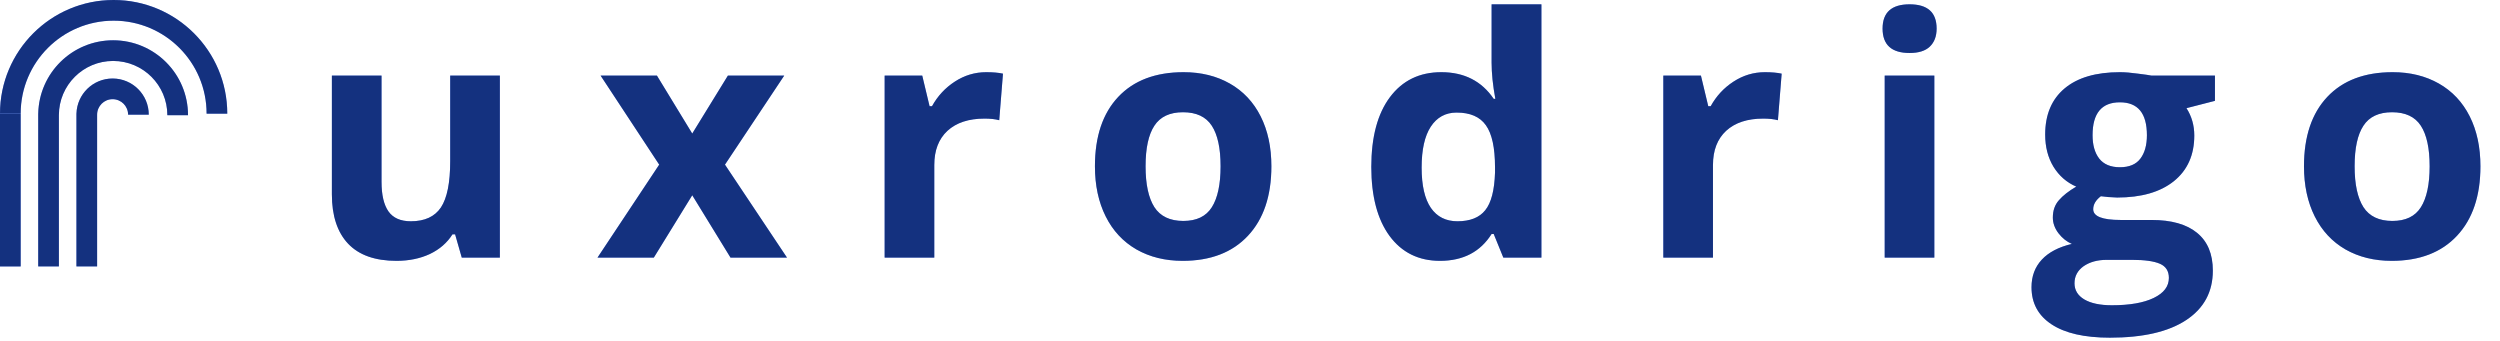
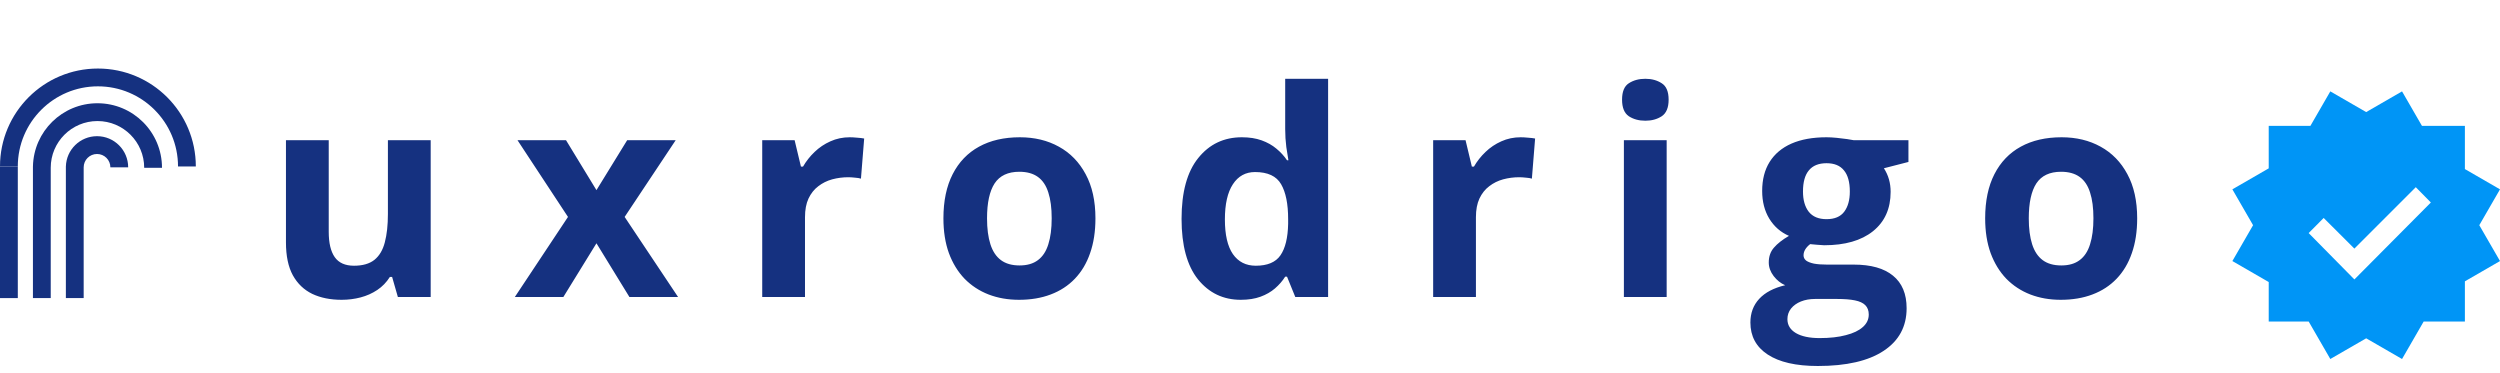
- <svg xmlns="http://www.w3.org/2000/svg" width="660" height="90" viewBox="0 0 660 90" fill="none">
-   <path d="M5.455 30C5.455 16.444 16.444 5.455 30 5.455C43.556 5.455 54.545 16.444 54.545 30H60C60 13.431 46.569 0 30 0C13.431 0 7.88669e-05 13.431 7.88669e-05 30H5.455Z" fill="#2962FF" />
-   <path d="M5.455 30C5.455 16.444 16.444 5.455 30 5.455C43.556 5.455 54.545 16.444 54.545 30H60C60 13.431 46.569 0 30 0C13.431 0 7.88669e-05 13.431 7.88669e-05 30H5.455Z" fill="black" fill-opacity="0.5" />
-   <path d="M5.455 70.336L5.455 30H7.88669e-05L0 70.336H5.455Z" fill="#2962FF" />
-   <path d="M5.455 70.336L5.455 30H7.88669e-05L0 70.336H5.455Z" fill="black" fill-opacity="0.5" />
-   <path d="M15.545 30.409C15.545 22.501 21.956 16.091 29.864 16.091C37.771 16.091 44.182 22.501 44.182 30.409H49.636C49.636 19.489 40.784 10.636 29.864 10.636C19.08 10.636 10.313 19.269 10.095 30H10.091V70.336H15.545L15.545 30.409Z" fill="#2962FF" />
-   <path d="M15.545 30.409C15.545 22.501 21.956 16.091 29.864 16.091C37.771 16.091 44.182 22.501 44.182 30.409H49.636C49.636 19.489 40.784 10.636 29.864 10.636C19.08 10.636 10.313 19.269 10.095 30H10.091V70.336H15.545L15.545 30.409Z" fill="black" fill-opacity="0.5" />
-   <path d="M29.728 26.182C27.468 26.182 25.637 28.014 25.637 30.273L25.637 70.336H20.182V30H20.186C20.33 24.854 24.547 20.727 29.728 20.727C34.999 20.727 39.273 25.001 39.273 30.273H33.819C33.819 28.014 31.987 26.182 29.728 26.182Z" fill="#2962FF" />
-   <path d="M29.728 26.182C27.468 26.182 25.637 28.014 25.637 30.273L25.637 70.336H20.182V30H20.186C20.33 24.854 24.547 20.727 29.728 20.727C34.999 20.727 39.273 25.001 39.273 30.273H33.819C33.819 28.014 31.987 26.182 29.728 26.182Z" fill="black" fill-opacity="0.5" />
-   <path d="M121.906 68L120.145 61.855H119.457C118.053 64.09 116.062 65.823 113.484 67.055C110.906 68.258 107.97 68.859 104.676 68.859C99.033 68.859 94.779 67.356 91.914 64.348C89.049 61.311 87.617 56.957 87.617 51.285V19.961H100.723V48.02C100.723 51.486 101.339 54.092 102.57 55.84C103.802 57.559 105.764 58.418 108.457 58.418C112.124 58.418 114.773 57.2 116.406 54.766C118.039 52.302 118.855 48.234 118.855 42.562V19.961H131.961V68H121.906ZM174.031 43.465L158.562 19.961H173.429L182.753 35.258L192.164 19.961H207.031L191.39 43.465L207.761 68H192.851L182.753 51.543L172.613 68H157.746L174.031 43.465ZM260.358 19.059C262.134 19.059 263.61 19.188 264.784 19.445L263.796 31.734C262.736 31.448 261.447 31.305 259.929 31.305C255.746 31.305 252.481 32.379 250.132 34.527C247.812 36.676 246.651 39.684 246.651 43.551V68H233.546V19.961H243.472L245.405 28.039H246.05C247.539 25.346 249.545 23.184 252.065 21.551C254.615 19.889 257.379 19.059 260.358 19.059ZM302.428 43.895C302.428 48.65 303.202 52.245 304.749 54.68C306.324 57.115 308.874 58.332 312.397 58.332C315.892 58.332 318.398 57.129 319.917 54.723C321.463 52.288 322.237 48.678 322.237 43.895C322.237 39.139 321.463 35.573 319.917 33.195C318.37 30.818 315.835 29.629 312.311 29.629C308.816 29.629 306.295 30.818 304.749 33.195C303.202 35.544 302.428 39.111 302.428 43.895ZM335.643 43.895C335.643 51.715 333.581 57.831 329.456 62.242C325.331 66.654 319.587 68.859 312.225 68.859C307.613 68.859 303.545 67.857 300.022 65.852C296.499 63.818 293.792 60.91 291.901 57.129C290.01 53.348 289.065 48.936 289.065 43.895C289.065 36.046 291.113 29.944 295.21 25.59C299.306 21.236 305.064 19.059 312.483 19.059C317.095 19.059 321.163 20.061 324.686 22.066C328.21 24.072 330.917 26.951 332.807 30.703C334.698 34.456 335.643 38.853 335.643 43.895ZM380.162 68.859C374.519 68.859 370.079 66.668 366.842 62.285C363.634 57.902 362.029 51.829 362.029 44.066C362.029 36.189 363.662 30.059 366.928 25.676C370.222 21.264 374.748 19.059 380.506 19.059C386.55 19.059 391.162 21.408 394.342 26.105H394.772C394.113 22.525 393.783 19.331 393.783 16.523V1.141H406.932V68H396.877L394.342 61.77H393.783C390.804 66.496 386.264 68.859 380.162 68.859ZM384.76 58.418C388.111 58.418 390.561 57.444 392.107 55.496C393.683 53.548 394.542 50.24 394.686 45.57V44.152C394.686 38.996 393.884 35.301 392.279 33.066C390.704 30.832 388.126 29.715 384.545 29.715C381.623 29.715 379.346 30.961 377.713 33.453C376.109 35.917 375.307 39.512 375.307 44.238C375.307 48.965 376.123 52.517 377.756 54.895C379.389 57.243 381.723 58.418 384.76 58.418ZM465.931 19.059C467.707 19.059 469.183 19.188 470.357 19.445L469.369 31.734C468.309 31.448 467.02 31.305 465.502 31.305C461.319 31.305 458.054 32.379 455.705 34.527C453.384 36.676 452.224 39.684 452.224 43.551V68H439.119V19.961H449.045L450.978 28.039H451.623C453.112 25.346 455.117 23.184 457.638 21.551C460.188 19.889 462.952 19.059 465.931 19.059ZM497.001 7.543C497.001 3.275 499.379 1.141 504.134 1.141C508.889 1.141 511.267 3.275 511.267 7.543C511.267 9.577 510.665 11.167 509.462 12.312C508.288 13.43 506.512 13.988 504.134 13.988C499.379 13.988 497.001 11.84 497.001 7.543ZM510.665 68H497.56V19.961H510.665V68ZM584.747 19.961V26.621L577.227 28.555C578.602 30.703 579.29 33.109 579.29 35.773C579.29 40.93 577.485 44.954 573.876 47.848C570.295 50.712 565.311 52.145 558.922 52.145L556.559 52.016L554.626 51.801C553.279 52.832 552.606 53.978 552.606 55.238C552.606 57.129 555.012 58.074 559.825 58.074H567.989C573.26 58.074 577.27 59.206 580.02 61.469C582.799 63.732 584.188 67.055 584.188 71.438C584.188 77.052 581.839 81.406 577.141 84.5C572.472 87.594 565.755 89.141 556.989 89.141C550.286 89.141 545.158 87.966 541.606 85.617C538.083 83.297 536.321 80.031 536.321 75.82C536.321 72.927 537.223 70.507 539.028 68.559C540.833 66.611 543.482 65.221 546.977 64.391C545.631 63.818 544.456 62.887 543.454 61.598C542.451 60.28 541.95 58.891 541.95 57.43C541.95 55.596 542.48 54.078 543.54 52.875C544.6 51.643 546.132 50.44 548.137 49.266C545.616 48.177 543.611 46.43 542.122 44.023C540.661 41.617 539.93 38.781 539.93 35.516C539.93 30.273 541.635 26.22 545.044 23.355C548.452 20.491 553.322 19.059 559.653 19.059C560.999 19.059 562.589 19.188 564.422 19.445C566.284 19.674 567.473 19.846 567.989 19.961H584.747ZM547.665 74.789C547.665 76.594 548.524 78.012 550.243 79.043C551.99 80.074 554.425 80.59 557.547 80.59C562.245 80.59 565.926 79.945 568.59 78.656C571.255 77.367 572.587 75.606 572.587 73.371C572.587 71.566 571.799 70.32 570.223 69.633C568.648 68.945 566.213 68.602 562.919 68.602H556.13C553.723 68.602 551.704 69.16 550.071 70.277C548.467 71.423 547.665 72.927 547.665 74.789ZM552.434 35.688C552.434 38.294 553.021 40.357 554.196 41.875C555.399 43.393 557.218 44.152 559.653 44.152C562.116 44.152 563.921 43.393 565.067 41.875C566.213 40.357 566.786 38.294 566.786 35.688C566.786 29.901 564.408 27.008 559.653 27.008C554.84 27.008 552.434 29.901 552.434 35.688ZM621.617 43.895C621.617 48.65 622.391 52.245 623.938 54.68C625.513 57.115 628.063 58.332 631.586 58.332C635.081 58.332 637.587 57.129 639.106 54.723C640.652 52.288 641.426 48.678 641.426 43.895C641.426 39.139 640.652 35.573 639.106 33.195C637.559 30.818 635.024 29.629 631.5 29.629C628.005 29.629 625.484 30.818 623.938 33.195C622.391 35.544 621.617 39.111 621.617 43.895ZM654.832 43.895C654.832 51.715 652.77 57.831 648.645 62.242C644.52 66.654 638.776 68.859 631.414 68.859C626.802 68.859 622.734 67.857 619.211 65.852C615.688 63.818 612.981 60.91 611.09 57.129C609.199 53.348 608.254 48.936 608.254 43.895C608.254 36.046 610.302 29.944 614.399 25.59C618.495 21.236 624.253 19.059 631.672 19.059C636.284 19.059 640.352 20.061 643.875 22.066C647.399 24.072 650.106 26.951 651.996 30.703C653.887 34.456 654.832 38.853 654.832 43.895Z" fill="#2962FF" />
-   <path d="M121.906 68L120.145 61.855H119.457C118.053 64.09 116.062 65.823 113.484 67.055C110.906 68.258 107.97 68.859 104.676 68.859C99.033 68.859 94.779 67.356 91.914 64.348C89.049 61.311 87.617 56.957 87.617 51.285V19.961H100.723V48.02C100.723 51.486 101.339 54.092 102.57 55.84C103.802 57.559 105.764 58.418 108.457 58.418C112.124 58.418 114.773 57.2 116.406 54.766C118.039 52.302 118.855 48.234 118.855 42.562V19.961H131.961V68H121.906ZM174.031 43.465L158.562 19.961H173.429L182.753 35.258L192.164 19.961H207.031L191.39 43.465L207.761 68H192.851L182.753 51.543L172.613 68H157.746L174.031 43.465ZM260.358 19.059C262.134 19.059 263.61 19.188 264.784 19.445L263.796 31.734C262.736 31.448 261.447 31.305 259.929 31.305C255.746 31.305 252.481 32.379 250.132 34.527C247.812 36.676 246.651 39.684 246.651 43.551V68H233.546V19.961H243.472L245.405 28.039H246.05C247.539 25.346 249.545 23.184 252.065 21.551C254.615 19.889 257.379 19.059 260.358 19.059ZM302.428 43.895C302.428 48.65 303.202 52.245 304.749 54.68C306.324 57.115 308.874 58.332 312.397 58.332C315.892 58.332 318.398 57.129 319.917 54.723C321.463 52.288 322.237 48.678 322.237 43.895C322.237 39.139 321.463 35.573 319.917 33.195C318.37 30.818 315.835 29.629 312.311 29.629C308.816 29.629 306.295 30.818 304.749 33.195C303.202 35.544 302.428 39.111 302.428 43.895ZM335.643 43.895C335.643 51.715 333.581 57.831 329.456 62.242C325.331 66.654 319.587 68.859 312.225 68.859C307.613 68.859 303.545 67.857 300.022 65.852C296.499 63.818 293.792 60.91 291.901 57.129C290.01 53.348 289.065 48.936 289.065 43.895C289.065 36.046 291.113 29.944 295.21 25.59C299.306 21.236 305.064 19.059 312.483 19.059C317.095 19.059 321.163 20.061 324.686 22.066C328.21 24.072 330.917 26.951 332.807 30.703C334.698 34.456 335.643 38.853 335.643 43.895ZM380.162 68.859C374.519 68.859 370.079 66.668 366.842 62.285C363.634 57.902 362.029 51.829 362.029 44.066C362.029 36.189 363.662 30.059 366.928 25.676C370.222 21.264 374.748 19.059 380.506 19.059C386.55 19.059 391.162 21.408 394.342 26.105H394.772C394.113 22.525 393.783 19.331 393.783 16.523V1.141H406.932V68H396.877L394.342 61.77H393.783C390.804 66.496 386.264 68.859 380.162 68.859ZM384.76 58.418C388.111 58.418 390.561 57.444 392.107 55.496C393.683 53.548 394.542 50.24 394.686 45.57V44.152C394.686 38.996 393.884 35.301 392.279 33.066C390.704 30.832 388.126 29.715 384.545 29.715C381.623 29.715 379.346 30.961 377.713 33.453C376.109 35.917 375.307 39.512 375.307 44.238C375.307 48.965 376.123 52.517 377.756 54.895C379.389 57.243 381.723 58.418 384.76 58.418ZM465.931 19.059C467.707 19.059 469.183 19.188 470.357 19.445L469.369 31.734C468.309 31.448 467.02 31.305 465.502 31.305C461.319 31.305 458.054 32.379 455.705 34.527C453.384 36.676 452.224 39.684 452.224 43.551V68H439.119V19.961H449.045L450.978 28.039H451.623C453.112 25.346 455.117 23.184 457.638 21.551C460.188 19.889 462.952 19.059 465.931 19.059ZM497.001 7.543C497.001 3.275 499.379 1.141 504.134 1.141C508.889 1.141 511.267 3.275 511.267 7.543C511.267 9.577 510.665 11.167 509.462 12.312C508.288 13.43 506.512 13.988 504.134 13.988C499.379 13.988 497.001 11.84 497.001 7.543ZM510.665 68H497.56V19.961H510.665V68ZM584.747 19.961V26.621L577.227 28.555C578.602 30.703 579.29 33.109 579.29 35.773C579.29 40.93 577.485 44.954 573.876 47.848C570.295 50.712 565.311 52.145 558.922 52.145L556.559 52.016L554.626 51.801C553.279 52.832 552.606 53.978 552.606 55.238C552.606 57.129 555.012 58.074 559.825 58.074H567.989C573.26 58.074 577.27 59.206 580.02 61.469C582.799 63.732 584.188 67.055 584.188 71.438C584.188 77.052 581.839 81.406 577.141 84.5C572.472 87.594 565.755 89.141 556.989 89.141C550.286 89.141 545.158 87.966 541.606 85.617C538.083 83.297 536.321 80.031 536.321 75.82C536.321 72.927 537.223 70.507 539.028 68.559C540.833 66.611 543.482 65.221 546.977 64.391C545.631 63.818 544.456 62.887 543.454 61.598C542.451 60.28 541.95 58.891 541.95 57.43C541.95 55.596 542.48 54.078 543.54 52.875C544.6 51.643 546.132 50.44 548.137 49.266C545.616 48.177 543.611 46.43 542.122 44.023C540.661 41.617 539.93 38.781 539.93 35.516C539.93 30.273 541.635 26.22 545.044 23.355C548.452 20.491 553.322 19.059 559.653 19.059C560.999 19.059 562.589 19.188 564.422 19.445C566.284 19.674 567.473 19.846 567.989 19.961H584.747ZM547.665 74.789C547.665 76.594 548.524 78.012 550.243 79.043C551.99 80.074 554.425 80.59 557.547 80.59C562.245 80.59 565.926 79.945 568.59 78.656C571.255 77.367 572.587 75.606 572.587 73.371C572.587 71.566 571.799 70.32 570.223 69.633C568.648 68.945 566.213 68.602 562.919 68.602H556.13C553.723 68.602 551.704 69.16 550.071 70.277C548.467 71.423 547.665 72.927 547.665 74.789ZM552.434 35.688C552.434 38.294 553.021 40.357 554.196 41.875C555.399 43.393 557.218 44.152 559.653 44.152C562.116 44.152 563.921 43.393 565.067 41.875C566.213 40.357 566.786 38.294 566.786 35.688C566.786 29.901 564.408 27.008 559.653 27.008C554.84 27.008 552.434 29.901 552.434 35.688ZM621.617 43.895C621.617 48.65 622.391 52.245 623.938 54.68C625.513 57.115 628.063 58.332 631.586 58.332C635.081 58.332 637.587 57.129 639.106 54.723C640.652 52.288 641.426 48.678 641.426 43.895C641.426 39.139 640.652 35.573 639.106 33.195C637.559 30.818 635.024 29.629 631.5 29.629C628.005 29.629 625.484 30.818 623.938 33.195C622.391 35.544 621.617 39.111 621.617 43.895ZM654.832 43.895C654.832 51.715 652.77 57.831 648.645 62.242C644.52 66.654 638.776 68.859 631.414 68.859C626.802 68.859 622.734 67.857 619.211 65.852C615.688 63.818 612.981 60.91 611.09 57.129C609.199 53.348 608.254 48.936 608.254 43.895C608.254 36.046 610.302 29.944 614.399 25.59C618.495 21.236 624.253 19.059 631.672 19.059C636.284 19.059 640.352 20.061 643.875 22.066C647.399 24.072 650.106 26.951 651.996 30.703C653.887 34.456 654.832 38.853 654.832 43.895Z" fill="black" fill-opacity="0.5" />
+ <svg xmlns="http://www.w3.org/2000/svg" width="766" height="114" viewBox="0 0 766 114" fill="none">
+   <path d="M131.961 42.961V91H121.906L120.145 84.856H119.457C118.426 86.488 117.137 87.82 115.59 88.852C114.043 89.883 112.339 90.642 110.477 91.129C108.615 91.616 106.681 91.859 104.676 91.859C101.238 91.859 98.245 91.258 95.695 90.055C93.146 88.823 91.155 86.918 89.723 84.34C88.319 81.762 87.617 78.41 87.617 74.285V42.961H100.723V71.019C100.723 74.457 101.339 77.049 102.57 78.797C103.802 80.544 105.764 81.418 108.457 81.418C111.121 81.418 113.212 80.816 114.73 79.613C116.249 78.382 117.309 76.591 117.91 74.242C118.54 71.865 118.855 68.971 118.855 65.562V42.961H131.961ZM174.031 66.465L158.562 42.961H173.429L182.753 58.258L192.164 42.961H207.031L191.39 66.465L207.761 91H192.851L182.753 74.543L172.613 91H157.746L174.031 66.465ZM260.358 42.059C261.017 42.059 261.776 42.102 262.636 42.188C263.524 42.245 264.24 42.331 264.784 42.445L263.796 54.734C263.366 54.591 262.75 54.491 261.948 54.434C261.175 54.348 260.502 54.305 259.929 54.305C258.239 54.305 256.592 54.52 254.987 54.949C253.412 55.379 251.994 56.081 250.733 57.055C249.473 58 248.47 59.26 247.726 60.836C247.009 62.383 246.651 64.288 246.651 66.551V91H233.546V42.961H243.472L245.405 51.039H246.05C246.995 49.406 248.17 47.917 249.573 46.57C251.006 45.195 252.624 44.107 254.429 43.305C256.262 42.474 258.239 42.059 260.358 42.059ZM335.643 66.894C335.643 70.905 335.099 74.457 334.01 77.551C332.95 80.644 331.389 83.266 329.327 85.414C327.293 87.534 324.829 89.138 321.936 90.227C319.072 91.315 315.835 91.859 312.225 91.859C308.845 91.859 305.737 91.315 302.901 90.227C300.094 89.138 297.644 87.534 295.553 85.414C293.491 83.266 291.887 80.644 290.741 77.551C289.624 74.457 289.065 70.905 289.065 66.894C289.065 61.566 290.01 57.055 291.901 53.359C293.792 49.664 296.484 46.857 299.979 44.938C303.474 43.018 307.642 42.059 312.483 42.059C316.98 42.059 320.962 43.018 324.428 44.938C327.923 46.857 330.659 49.664 332.635 53.359C334.641 57.055 335.643 61.566 335.643 66.894ZM302.428 66.894C302.428 70.046 302.772 72.695 303.46 74.844C304.147 76.992 305.221 78.611 306.682 79.699C308.143 80.788 310.048 81.332 312.397 81.332C314.717 81.332 316.594 80.788 318.026 79.699C319.487 78.611 320.547 76.992 321.206 74.844C321.893 72.695 322.237 70.046 322.237 66.894C322.237 63.715 321.893 61.079 321.206 58.988C320.547 56.868 319.487 55.279 318.026 54.219C316.565 53.159 314.66 52.629 312.311 52.629C308.845 52.629 306.324 53.818 304.749 56.195C303.202 58.573 302.428 62.139 302.428 66.894ZM380.162 91.859C374.805 91.859 370.437 89.768 367.057 85.586C363.705 81.375 362.029 75.202 362.029 67.066C362.029 58.845 363.734 52.629 367.143 48.418C370.551 44.178 375.006 42.059 380.506 42.059C382.798 42.059 384.817 42.374 386.565 43.004C388.312 43.634 389.816 44.479 391.076 45.539C392.365 46.599 393.454 47.788 394.342 49.105H394.772C394.6 48.189 394.385 46.842 394.127 45.066C393.898 43.262 393.783 41.414 393.783 39.523V24.141H406.932V91H396.877L394.342 84.769H393.783C392.953 86.087 391.907 87.29 390.647 88.379C389.415 89.439 387.94 90.284 386.221 90.914C384.502 91.544 382.482 91.859 380.162 91.859ZM384.76 81.418C388.341 81.418 390.861 80.358 392.322 78.238C393.812 76.09 394.6 72.867 394.686 68.57V67.152C394.686 62.483 393.969 58.917 392.537 56.453C391.105 53.961 388.441 52.715 384.545 52.715C381.652 52.715 379.389 53.961 377.756 56.453C376.123 58.945 375.307 62.54 375.307 67.238C375.307 71.936 376.123 75.474 377.756 77.852C379.417 80.229 381.752 81.418 384.76 81.418ZM465.931 42.059C466.59 42.059 467.349 42.102 468.209 42.188C469.097 42.245 469.813 42.331 470.357 42.445L469.369 54.734C468.939 54.591 468.323 54.491 467.521 54.434C466.748 54.348 466.074 54.305 465.502 54.305C463.811 54.305 462.164 54.52 460.56 54.949C458.985 55.379 457.567 56.081 456.306 57.055C455.046 58 454.043 59.26 453.298 60.836C452.582 62.383 452.224 64.288 452.224 66.551V91H439.119V42.961H449.045L450.978 51.039H451.623C452.568 49.406 453.742 47.917 455.146 46.57C456.578 45.195 458.197 44.107 460.002 43.305C461.835 42.474 463.811 42.059 465.931 42.059ZM510.665 42.961V91H497.56V42.961H510.665ZM504.134 24.141C506.082 24.141 507.758 24.599 509.161 25.516C510.565 26.404 511.267 28.079 511.267 30.543C511.267 32.978 510.565 34.668 509.161 35.613C507.758 36.53 506.082 36.988 504.134 36.988C502.157 36.988 500.467 36.53 499.064 35.613C497.689 34.668 497.001 32.978 497.001 30.543C497.001 28.079 497.689 26.404 499.064 25.516C500.467 24.599 502.157 24.141 504.134 24.141ZM556.989 112.141C550.286 112.141 545.158 110.966 541.606 108.617C538.083 106.297 536.321 103.031 536.321 98.82C536.321 95.927 537.223 93.507 539.028 91.559C540.833 89.611 543.482 88.221 546.977 87.391C545.631 86.818 544.456 85.887 543.454 84.598C542.451 83.28 541.95 81.891 541.95 80.43C541.95 78.596 542.48 77.078 543.54 75.875C544.6 74.643 546.132 73.44 548.137 72.266C545.616 71.177 543.611 69.43 542.122 67.023C540.661 64.617 539.93 61.781 539.93 58.516C539.93 55.021 540.689 52.056 542.208 49.621C543.755 47.158 545.989 45.281 548.911 43.992C551.861 42.703 555.442 42.059 559.653 42.059C560.541 42.059 561.572 42.116 562.747 42.23C563.921 42.345 564.995 42.474 565.969 42.617C566.972 42.76 567.645 42.875 567.989 42.961H584.747V49.621L577.227 51.555C577.915 52.615 578.43 53.746 578.774 54.949C579.118 56.152 579.29 57.427 579.29 58.773C579.29 63.93 577.485 67.954 573.876 70.848C570.295 73.712 565.311 75.144 558.922 75.144C557.404 75.059 555.972 74.944 554.626 74.801C553.967 75.316 553.465 75.861 553.122 76.434C552.778 77.007 552.606 77.608 552.606 78.238C552.606 78.868 552.864 79.398 553.38 79.828C553.924 80.229 554.726 80.544 555.786 80.773C556.874 80.974 558.221 81.074 559.825 81.074H567.989C573.26 81.074 577.27 82.206 580.02 84.469C582.799 86.732 584.188 90.055 584.188 94.438C584.188 100.052 581.839 104.406 577.141 107.5C572.472 110.594 565.755 112.141 556.989 112.141ZM557.547 103.59C560.67 103.59 563.348 103.289 565.583 102.688C567.846 102.115 569.579 101.284 570.782 100.195C571.985 99.135 572.587 97.861 572.587 96.371C572.587 95.168 572.228 94.208 571.512 93.492C570.825 92.805 569.765 92.318 568.333 92.031C566.929 91.745 565.124 91.602 562.919 91.602H556.13C554.525 91.602 553.079 91.859 551.79 92.375C550.529 92.891 549.527 93.607 548.782 94.523C548.037 95.469 547.665 96.557 547.665 97.789C547.665 99.594 548.524 101.012 550.243 102.043C551.99 103.074 554.425 103.59 557.547 103.59ZM559.653 67.152C562.116 67.152 563.921 66.393 565.067 64.875C566.213 63.357 566.786 61.294 566.786 58.688C566.786 55.794 566.184 53.632 564.981 52.199C563.807 50.738 562.031 50.008 559.653 50.008C557.247 50.008 555.442 50.738 554.239 52.199C553.036 53.632 552.434 55.794 552.434 58.688C552.434 61.294 553.021 63.357 554.196 64.875C555.399 66.393 557.218 67.152 559.653 67.152ZM654.832 66.894C654.832 70.905 654.288 74.457 653.199 77.551C652.139 80.644 650.578 83.266 648.516 85.414C646.482 87.534 644.018 89.138 641.125 90.227C638.261 91.315 635.024 91.859 631.414 91.859C628.034 91.859 624.926 91.315 622.09 90.227C619.283 89.138 616.833 87.534 614.742 85.414C612.68 83.266 611.076 80.644 609.93 77.551C608.813 74.457 608.254 70.905 608.254 66.894C608.254 61.566 609.199 57.055 611.09 53.359C612.981 49.664 615.673 46.857 619.168 44.938C622.663 43.018 626.831 42.059 631.672 42.059C636.169 42.059 640.151 43.018 643.617 44.938C647.112 46.857 649.848 49.664 651.824 53.359C653.83 57.055 654.832 61.566 654.832 66.894ZM621.617 66.894C621.617 70.046 621.961 72.695 622.649 74.844C623.336 76.992 624.41 78.611 625.871 79.699C627.332 80.788 629.237 81.332 631.586 81.332C633.906 81.332 635.783 80.788 637.215 79.699C638.676 78.611 639.736 76.992 640.395 74.844C641.082 72.695 641.426 70.046 641.426 66.894C641.426 63.715 641.082 61.079 640.395 58.988C639.736 56.868 638.676 55.279 637.215 54.219C635.754 53.159 633.849 52.629 631.5 52.629C628.034 52.629 625.513 53.818 623.938 56.195C622.391 58.573 621.617 62.139 621.617 66.894Z" fill="#153180" />
+   <path d="M5.455 51C5.455 37.444 16.444 26.454 30 26.454C43.556 26.454 54.545 37.444 54.545 51H60C60 34.431 46.569 21 30 21C13.431 21 7.88669e-05 34.431 7.88669e-05 51H5.455Z" fill="#153180" />
+   <path d="M5.455 91.336L5.455 51H7.88669e-05L0 91.336H5.455Z" fill="#153180" />
+   <path d="M15.545 51.409C15.545 43.501 21.956 37.091 29.864 37.091C37.771 37.091 44.182 43.501 44.182 51.409H49.636C49.636 40.489 40.784 31.636 29.864 31.636C19.08 31.636 10.313 40.269 10.095 51H10.091V91.336H15.545L15.545 51.409Z" fill="#153180" />
+   <path d="M29.728 47.182C27.468 47.182 25.637 49.014 25.637 51.273L25.637 91.336H20.182V51H20.186C20.33 45.854 24.547 41.727 29.728 41.727C34.999 41.727 39.273 46.001 39.273 51.273H33.819C33.819 49.014 31.987 47.182 29.728 47.182Z" fill="#153180" />
+   <path fill-rule="evenodd" clip-rule="evenodd" d="M724.996 34.343L714.008 28L707.915 38.557H695.136V51.583L684 58.012L690.343 69L684 79.986L695.136 86.417V98.522H707.384L714.008 110L724.996 103.657L735.984 110L742.609 98.52H755.242V86.2L766 79.986L759.655 69L766 58.014L755.242 51.803V38.559H742.083L735.984 28L724.996 34.343ZM740.197 57.354L744.817 62.042L721.386 85.617L707.374 71.411L711.974 66.782L721.378 76.173L740.197 57.354Z" fill="#0095F6" />
</svg>
